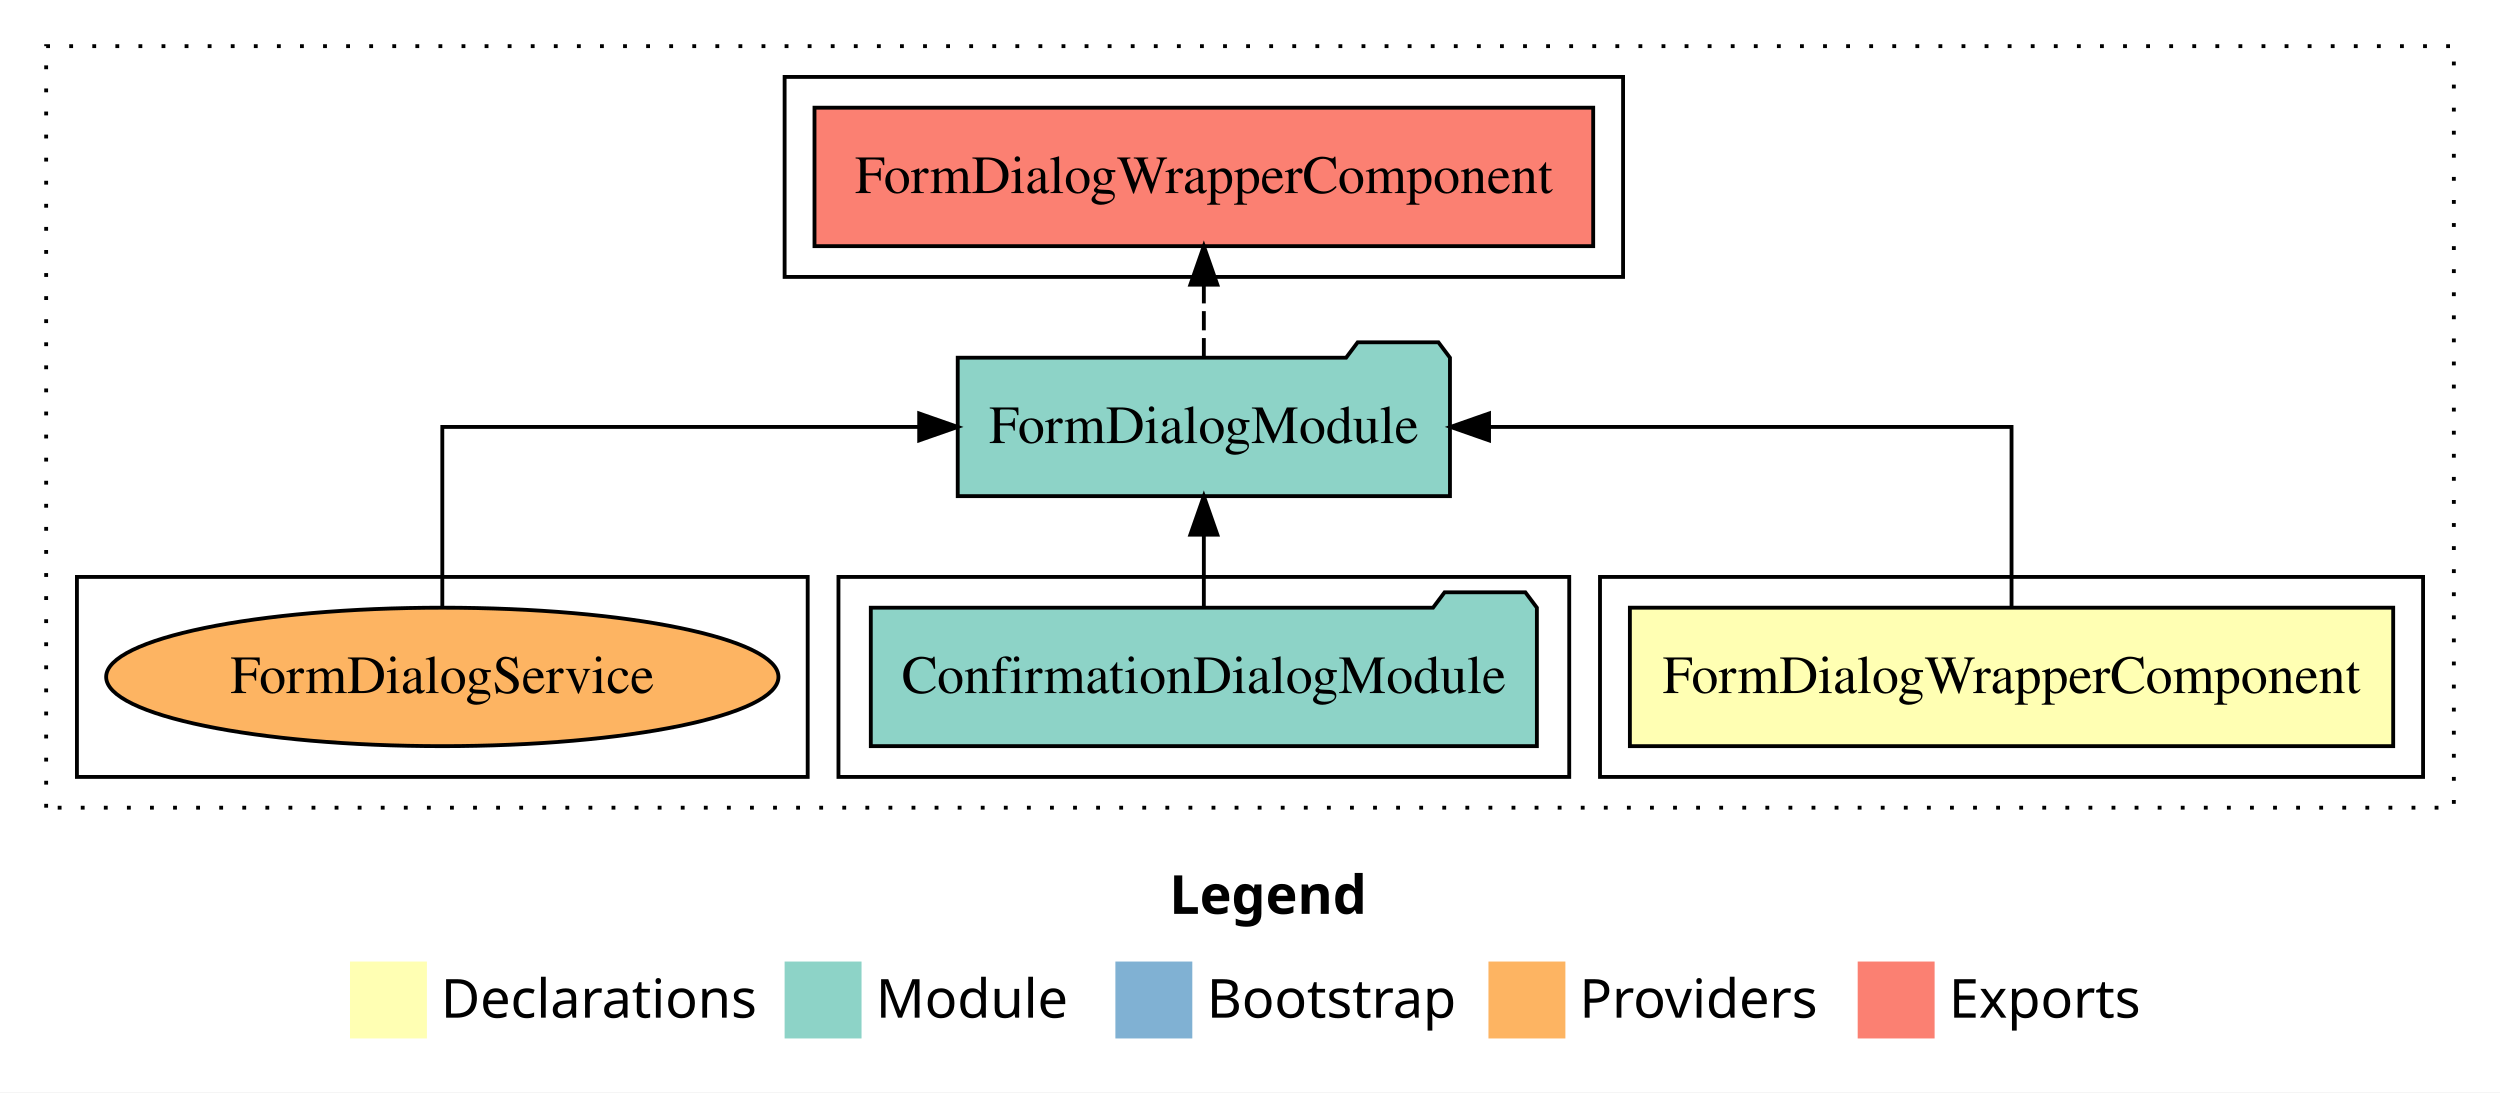
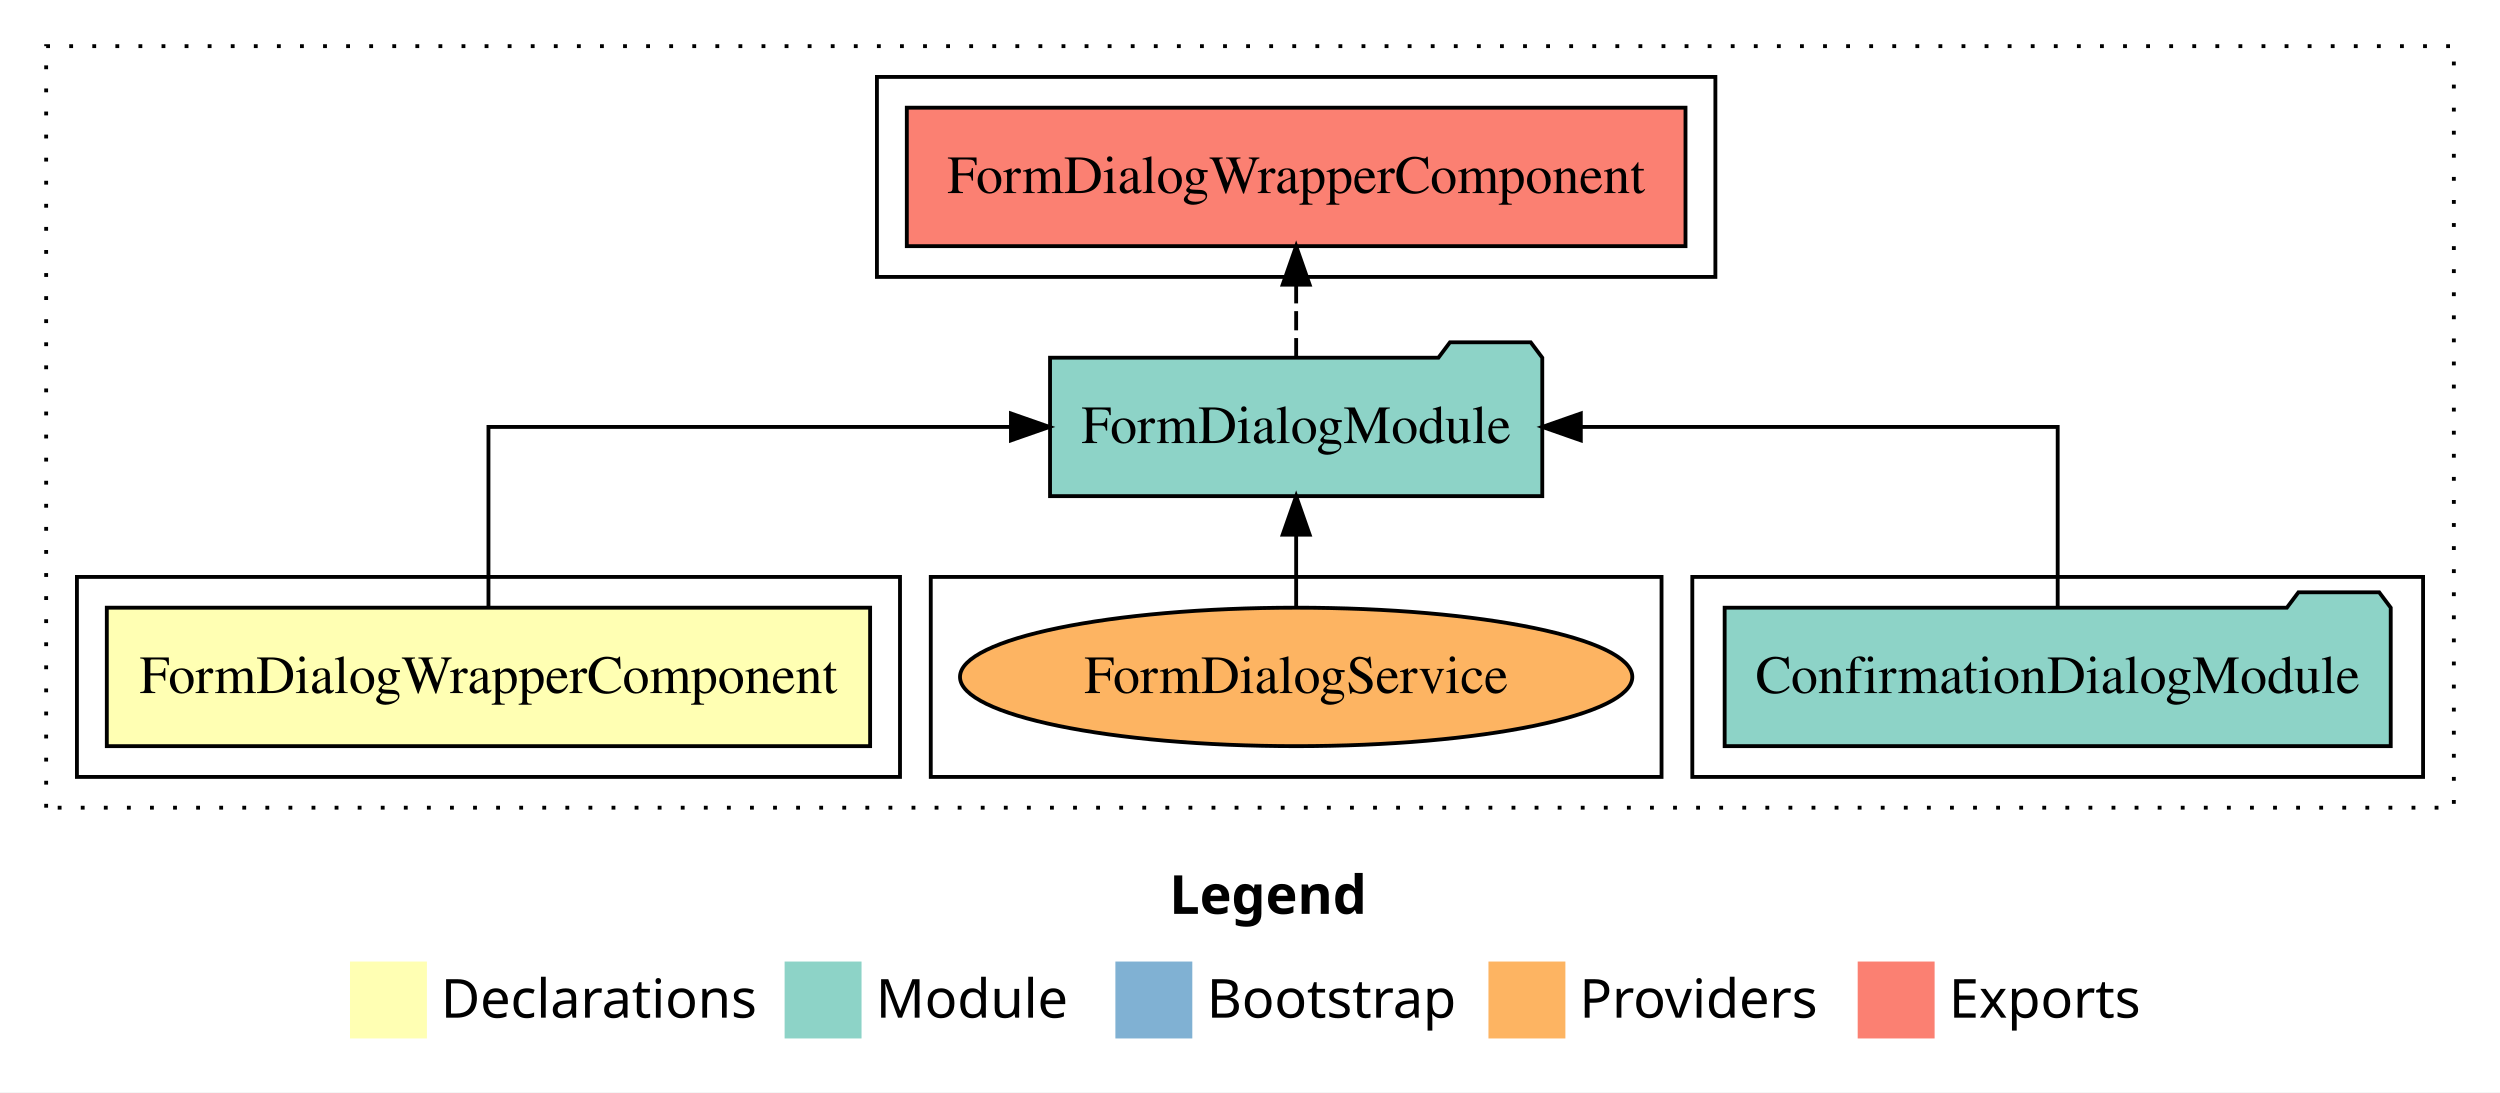
<svg xmlns="http://www.w3.org/2000/svg" width="650pt" height="284pt" viewBox="0.00 0.00 650.00 284.00">
  <g id="graph0" class="graph" transform="scale(1 1) rotate(0) translate(4 280)">
    <polygon fill="white" stroke="transparent" points="-4,4 -4,-280 646,-280 646,4 -4,4" />
    <text text-anchor="start" x="300.01" y="-42.4" font-family="sans-serif" font-weight="bold" font-size="14.00">Legend</text>
    <polygon fill="#ffffb3" stroke="transparent" points="87,-10 87,-30 107,-30 107,-10 87,-10" />
    <text text-anchor="start" x="110.63" y="-15.4" font-family="sans-serif" font-size="14.00">  Declarations</text>
    <polygon fill="#8dd3c7" stroke="transparent" points="200,-10 200,-30 220,-30 220,-10 200,-10" />
    <text text-anchor="start" x="223.73" y="-15.4" font-family="sans-serif" font-size="14.00">  Module</text>
    <polygon fill="#80b1d3" stroke="transparent" points="286,-10 286,-30 306,-30 306,-10 286,-10" />
    <text text-anchor="start" x="309.78" y="-15.4" font-family="sans-serif" font-size="14.00">  Bootstrap</text>
    <polygon fill="#fdb462" stroke="transparent" points="383,-10 383,-30 403,-30 403,-10 383,-10" />
    <text text-anchor="start" x="406.67" y="-15.4" font-family="sans-serif" font-size="14.00">  Providers</text>
    <polygon fill="#fb8072" stroke="transparent" points="479,-10 479,-30 499,-30 499,-10 479,-10" />
    <text text-anchor="start" x="502.73" y="-15.4" font-family="sans-serif" font-size="14.00">  Exports</text>
    <g id="clust1" class="cluster">
      <polygon fill="none" stroke="black" stroke-dasharray="1,5" points="8,-70 8,-268 634,-268 634,-70 8,-70" />
    </g>
+     <g id="clust4" class="cluster">
+       <polygon fill="none" stroke="black" points="436,-78 436,-130 626,-130 626,-78 436,-78" />
+     </g>
    <g id="clust5" class="cluster">
-       <polygon fill="none" stroke="black" points="200,-208 200,-260 418,-260 418,-208 200,-208" />
+       <polygon fill="none" stroke="black" points="224,-208 224,-260 442,-260 442,-208 224,-208" />
+     </g>
+     <g id="clust7" class="cluster">
+       <polygon fill="none" stroke="black" points="238,-78 238,-130 428,-130 428,-78 238,-78" />
    </g>
    <g id="clust2" class="cluster">
-       <polygon fill="none" stroke="black" points="412,-78 412,-130 626,-130 626,-78 412,-78" />
-     </g>
-     <g id="clust4" class="cluster">
-       <polygon fill="none" stroke="black" points="214,-78 214,-130 404,-130 404,-78 214,-78" />
-     </g>
-     <g id="clust7" class="cluster">
-       <polygon fill="none" stroke="black" points="16,-78 16,-130 206,-130 206,-78 16,-78" />
+       <polygon fill="none" stroke="black" points="16,-78 16,-130 230,-130 230,-78 16,-78" />
    </g>
    <g id="node1" class="node">
-       <polygon fill="#ffffb3" stroke="black" points="618.23,-122 419.77,-122 419.77,-86 618.23,-86 618.23,-122" />
-       <text text-anchor="middle" x="519" y="-99.8" font-family="Times,serif" font-size="14.00">FormDialogWrapperComponent</text>
+       <polygon fill="#ffffb3" stroke="black" points="222.23,-122 23.77,-122 23.77,-86 222.23,-86 222.23,-122" />
+       <text text-anchor="middle" x="123" y="-99.8" font-family="Times,serif" font-size="14.00">FormDialogWrapperComponent</text>
    </g>
    <g id="node2" class="node">
-       <polygon fill="#8dd3c7" stroke="black" points="372.99,-187 369.99,-191 348.99,-191 345.99,-187 245.01,-187 245.01,-151 372.99,-151 372.99,-187" />
-       <text text-anchor="middle" x="309" y="-164.8" font-family="Times,serif" font-size="14.00">FormDialogModule</text>
+       <polygon fill="#8dd3c7" stroke="black" points="396.99,-187 393.99,-191 372.99,-191 369.99,-187 269.01,-187 269.01,-151 396.99,-151 396.99,-187" />
+       <text text-anchor="middle" x="333" y="-164.8" font-family="Times,serif" font-size="14.00">FormDialogModule</text>
    </g>
    <g id="edge1" class="edge">
-       <path fill="none" stroke="black" d="M519,-122.11C519,-141.34 519,-169 519,-169 519,-169 383.15,-169 383.15,-169" />
-       <polygon fill="black" stroke="black" points="383.15,-165.5 373.15,-169 383.15,-172.5 383.15,-165.5" />
+       <path fill="none" stroke="black" d="M123,-122.11C123,-141.34 123,-169 123,-169 123,-169 258.85,-169 258.85,-169" />
+       <polygon fill="black" stroke="black" points="258.85,-172.5 268.85,-169 258.85,-165.5 258.85,-172.5" />
    </g>
    <g id="node4" class="node">
-       <polygon fill="#fb8072" stroke="black" points="410.23,-252 207.77,-252 207.77,-216 410.23,-216 410.23,-252" />
-       <text text-anchor="middle" x="309" y="-229.8" font-family="Times,serif" font-size="14.00">FormDialogWrapperComponent </text>
+       <polygon fill="#fb8072" stroke="black" points="434.23,-252 231.77,-252 231.77,-216 434.23,-216 434.23,-252" />
+       <text text-anchor="middle" x="333" y="-229.8" font-family="Times,serif" font-size="14.00">FormDialogWrapperComponent </text>
    </g>
    <g id="edge3" class="edge">
-       <path fill="none" stroke="black" stroke-dasharray="5,2" d="M309,-187.11C309,-187.11 309,-205.99 309,-205.99" />
-       <polygon fill="black" stroke="black" points="305.5,-205.99 309,-215.99 312.5,-205.99 305.5,-205.99" />
+       <path fill="none" stroke="black" stroke-dasharray="5,2" d="M333,-187.11C333,-187.11 333,-205.99 333,-205.99" />
+       <polygon fill="black" stroke="black" points="329.5,-205.99 333,-215.99 336.5,-205.99 329.5,-205.99" />
    </g>
    <g id="node3" class="node">
-       <polygon fill="#8dd3c7" stroke="black" points="395.59,-122 392.59,-126 371.59,-126 368.59,-122 222.41,-122 222.41,-86 395.59,-86 395.59,-122" />
-       <text text-anchor="middle" x="309" y="-99.8" font-family="Times,serif" font-size="14.00">ConfirmationDialogModule</text>
+       <polygon fill="#8dd3c7" stroke="black" points="617.59,-122 614.59,-126 593.59,-126 590.59,-122 444.41,-122 444.41,-86 617.59,-86 617.59,-122" />
+       <text text-anchor="middle" x="531" y="-99.8" font-family="Times,serif" font-size="14.00">ConfirmationDialogModule</text>
    </g>
    <g id="edge2" class="edge">
-       <path fill="none" stroke="black" d="M309,-122.11C309,-122.11 309,-140.99 309,-140.99" />
-       <polygon fill="black" stroke="black" points="305.5,-140.99 309,-150.99 312.5,-140.99 305.5,-140.99" />
+       <path fill="none" stroke="black" d="M531,-122.11C531,-141.34 531,-169 531,-169 531,-169 407.01,-169 407.01,-169" />
+       <polygon fill="black" stroke="black" points="407.01,-165.5 397.01,-169 407.01,-172.5 407.01,-165.5" />
    </g>
    <g id="node5" class="node">
-       <ellipse fill="#fdb462" stroke="black" cx="111" cy="-104" rx="87.4" ry="18" />
-       <text text-anchor="middle" x="111" y="-99.8" font-family="Times,serif" font-size="14.00">FormDialogService</text>
+       <ellipse fill="#fdb462" stroke="black" cx="333" cy="-104" rx="87.4" ry="18" />
+       <text text-anchor="middle" x="333" y="-99.8" font-family="Times,serif" font-size="14.00">FormDialogService</text>
    </g>
    <g id="edge4" class="edge">
-       <path fill="none" stroke="black" d="M111,-122.11C111,-141.34 111,-169 111,-169 111,-169 234.99,-169 234.99,-169" />
-       <polygon fill="black" stroke="black" points="234.99,-172.5 244.99,-169 234.99,-165.5 234.99,-172.5" />
+       <path fill="none" stroke="black" d="M333,-122.11C333,-122.11 333,-140.99 333,-140.99" />
+       <polygon fill="black" stroke="black" points="329.5,-140.99 333,-150.99 336.5,-140.99 329.5,-140.99" />
    </g>
  </g>
</svg>
